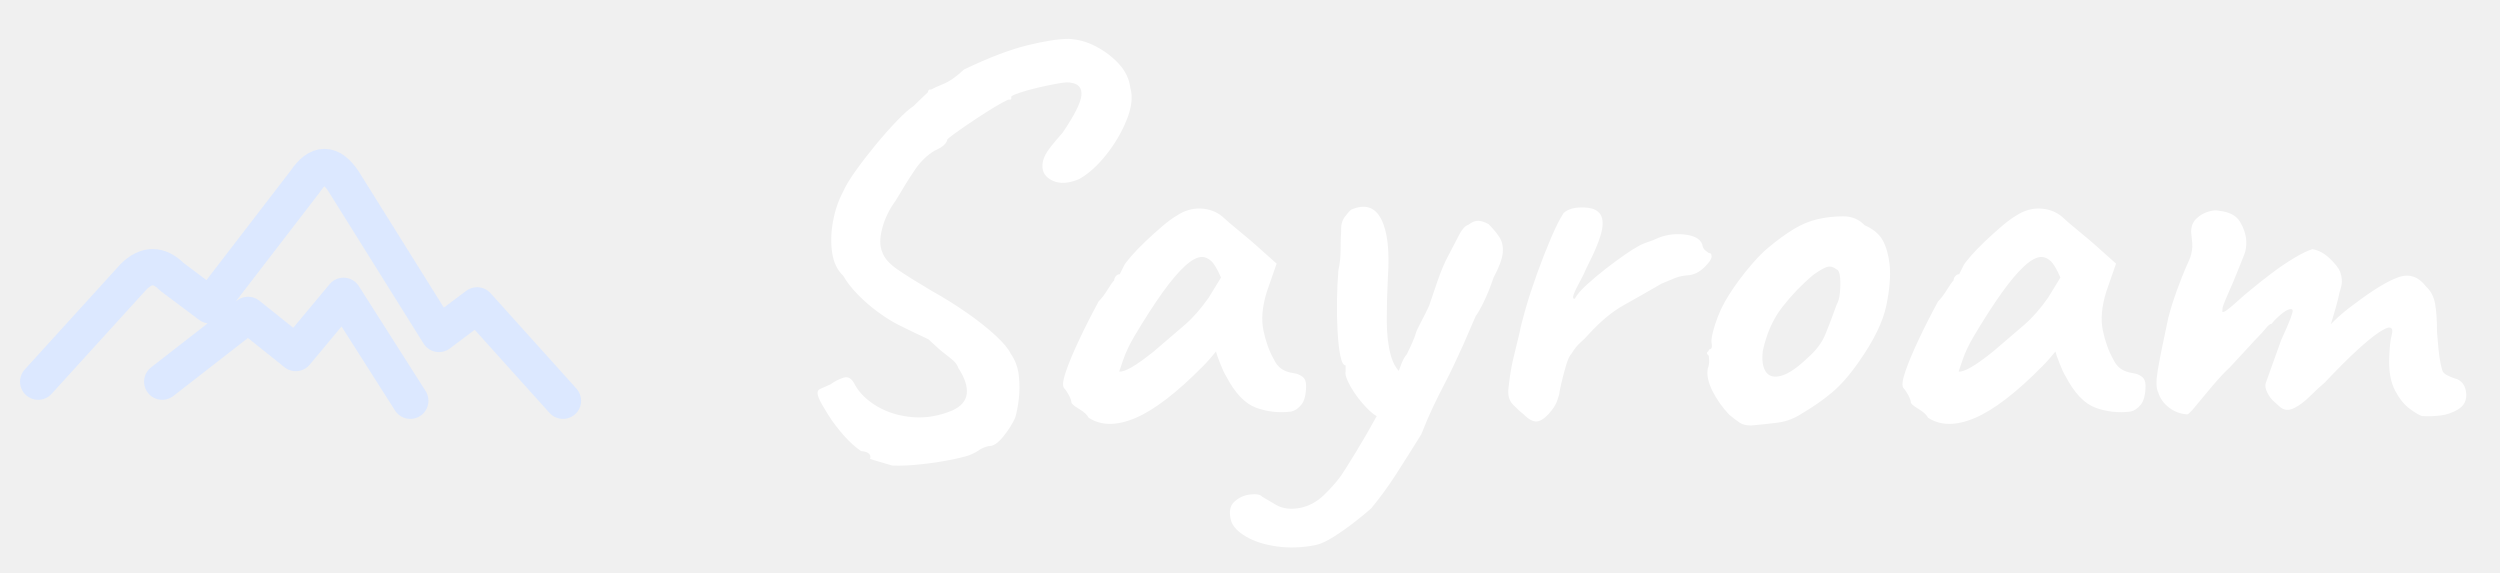
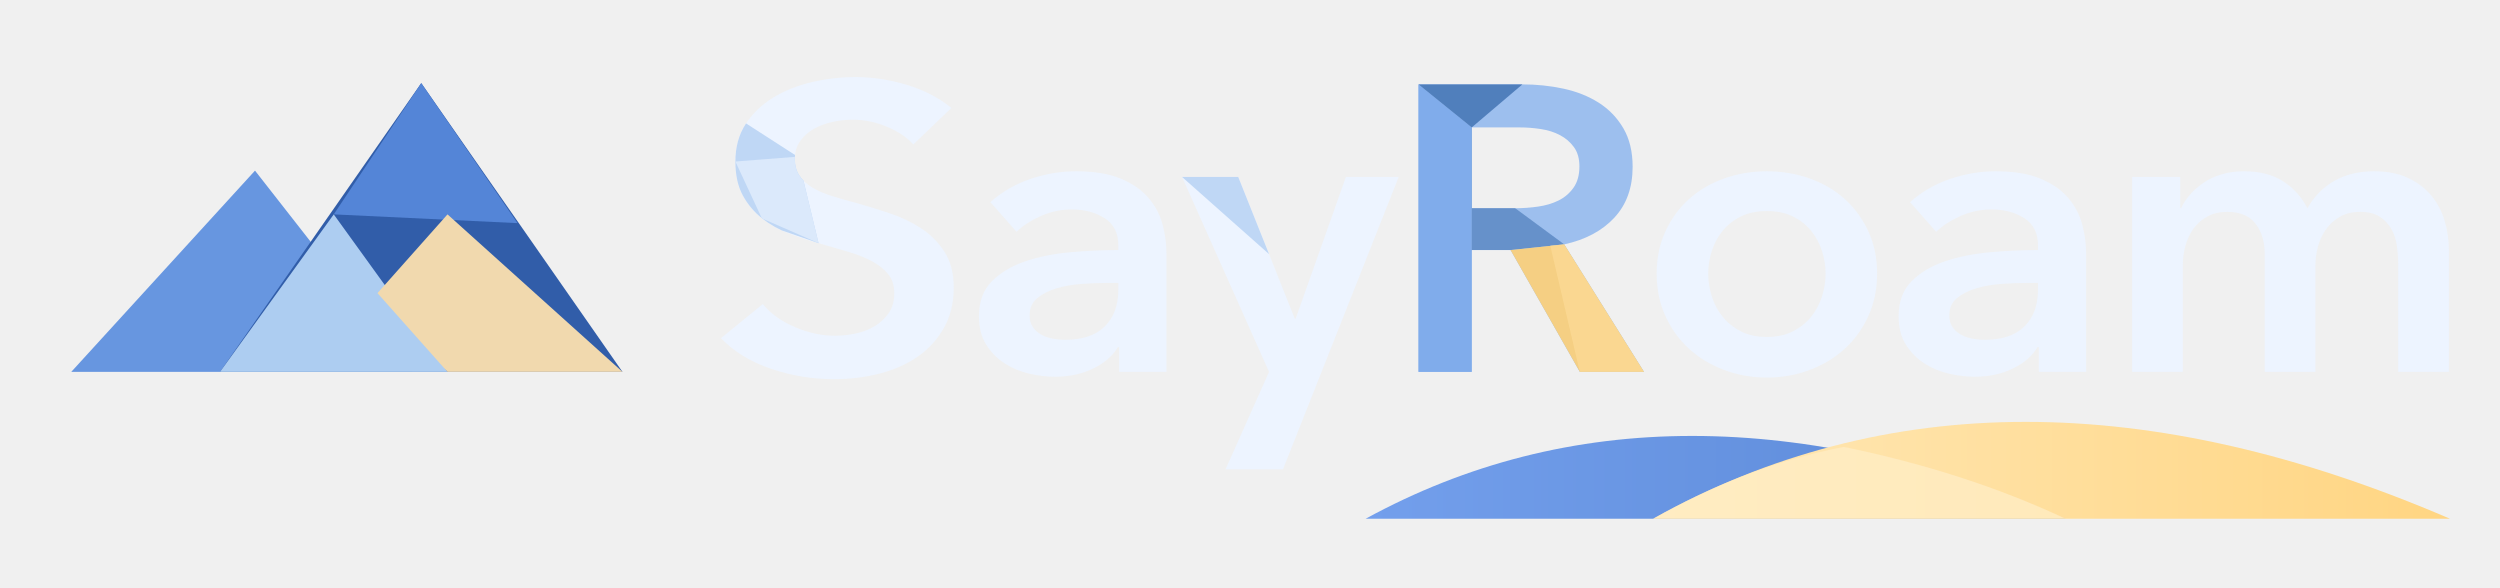
- <svg xmlns="http://www.w3.org/2000/svg" viewBox="0 0 262 60" role="img">
-   <g transform="translate(1 15)">
-     <path d="M3 25 13 14q2-2 4 0l4 3L31 4q2-3 4 0l10 16 4-3 9 10M16 25l9-7 5 4 5-6 7 11" fill="none" stroke="#dce8ff" stroke-width="3.8" stroke-linecap="round" stroke-linejoin="round" />
+ <svg xmlns="http://www.w3.org/2000/svg" viewBox="0 0 800 188">
+   <g transform="translate(20 21) scale(2.8)">
+     <path d="M1 35 22 12 40 35Z" fill="#6796e0" />
+     <path d="M18 35 41 2 64 35Z" fill="#315da9" />
+     <path d="m31 17 10-15 11 16Z" fill="#5485d7" />
+     <path d="m18 35 13-18 13 18Z" fill="#adcdf1" />
+     <path d="m36 26 8-9 20 18H44Z" fill="#f1d9ae" />
  </g>
-   <path d="M266 -65Q248 -60 237.0 -56.5Q226 -53 226 -53Q228 -48 224.5 -44.0Q221 -40 210 -39Q195 -29 179.0 -11.0Q163 7 151.0 26.0Q139 45 135 54Q128 69 136.0 72.5Q144 76 155 81Q166 89 178.5 93.0Q191 97 199 80Q212 57 239.5 41.0Q267 25 302.5 22.0Q338 19 374 34Q398 45 400.0 64.5Q402 84 385 110Q382 118 376.5 123.0Q371 128 360.5 136.0Q350 144 331 162Q316 169 303.5 175.0Q291 181 277 188Q261 196 241.0 210.5Q221 225 204.0 242.5Q187 260 178 276Q162 291 158.0 317.5Q154 344 159.5 374.0Q165 404 178 428Q184 442 200.0 464.5Q216 487 235.8 511.039Q255.6 535.079 274.3 554.539Q293 574 304 581Q312 589 321.0 597.5Q330 606 330 606Q331 611 333.5 611.0Q336 611 336 611Q341 614 358.0 621.0Q375 628 395 647Q462 679 509.0 690.5Q556 702 583 702Q608 701 632.0 688.5Q656 676 673.5 657.0Q691 638 694 614Q701 590 687.5 556.5Q674 523 650.5 493.5Q627 464 602 450Q574 438 554.5 447.0Q535 456 536 475Q536 483 541.5 494.0Q547 505 572 533Q604 580 606.0 600.0Q608 620 588 623Q582 625 565.0 622.0Q548 619 528.5 614.5Q509 610 494.5 605.0Q480 600 480 598Q480 598 480.0 595.0Q480 592 476 593Q474 593 462.542 586.714Q451.083 580.429 435.042 570.214Q419 560 403.5 549.5Q388 539 376.883 530.857Q365.767 522.714 365 521Q363 510 342 501Q322 489 307.0 467.0Q292 445 272 411Q255 388 248.0 361.5Q241 335 248 319Q253 303 275.5 287.5Q298 272 337 249Q371 230 401.0 209.0Q431 188 452.0 168.5Q473 149 479 136Q491 119 493.5 97.0Q496 75 493.5 54.5Q491 34 487 21Q480 5 465.5 -13.0Q451 -31 439 -30Q428 -33 422.5 -37.0Q417 -41 410 -44Q403 -48 377.0 -53.5Q351 -59 320.0 -62.5Q289 -66 266 -65ZM619 21Q615 29 601.5 37.0Q588 45 588 49Q588 53 583.5 61.5Q579 70 575 74Q570 80 578.0 103.5Q586 127 602.0 161.0Q618 195 637 230Q645 238 653.0 251.0Q661 264 665 268Q665 272 668.0 275.5Q671 279 675 279L683 295Q685 299 695.309 311.0Q705.617 323.0 720.809 337.5Q736 352 751.375 365.091Q766.75 378.182 777 384Q798 398 820.5 397.0Q843 396 859 383Q862 380 872.5 371.0Q883 362 896.5 351.0Q910 340 920 331L957 298L939.581 248.0Q927 208 933.25 178.0Q939.5 148.0 952 126Q957 115 965.5 109.0Q974 103 988 101Q996 100 1003.0 95.0Q1010 90 1010 79Q1010 55 1001.5 44.5Q993 34 983 32Q950 28 920.0 39.0Q890 50 866 96Q862 102 855.5 118.5Q849 135 848 140Q844 135 837.5 127.5Q831 120 825 114Q754 42 703.252 20.5Q652.504 -1.0 619 21ZM674 104Q681 103 696.0 111.5Q711 120 736 140Q770 169 792.0 188.0Q814 207 835 237L857 273Q847 296 839.0 303.0Q831 310 823 310Q810 310 792.0 293.5Q774 277 751.5 245.5Q729 214 701 167Q688 145 681.0 124.5Q674 104 674 104ZM1027 -208Q991 -215 958.0 -210.5Q925 -206 902.5 -193.0Q880 -180 875 -164Q869 -141 881.0 -130.0Q893 -119 909.5 -117.0Q926 -115 931 -121Q939 -126 956.5 -136.0Q974 -146 1000 -141Q1023 -136 1041.0 -119.0Q1059 -102 1073 -83Q1081 -71 1100.0 -40.0Q1119 -9 1139.5 28.5Q1160 66 1174 98Q1177 106 1181.0 117.0Q1185 128 1191 135Q1197 147 1201.5 157.5Q1206 168 1207 172Q1208 177 1216.0 192.0Q1224 207 1231 222Q1236 237 1246.0 266.0Q1256 295 1266 313Q1278 336 1285.5 350.5Q1293 365 1302 368Q1311 375 1319.0 375.0Q1327 375 1338 369Q1350 357 1357.5 345.5Q1365 334 1363.5 317.5Q1362 301 1347 273Q1339 249 1329.5 229.5Q1320 210 1315 204Q1310 192 1303.5 177.5Q1297 163 1292 151Q1274 111 1261.0 86.0Q1248 61 1238.0 40.0Q1228 19 1217 -9Q1194 -46 1172.5 -79.5Q1151 -113 1127 -142Q1117 -151 1098.5 -165.5Q1080 -180 1060.5 -192.5Q1041 -205 1027 -208ZM1152 18Q1137 20 1119.5 38.0Q1102 56 1090.5 76.0Q1079 96 1081 104Q1081 109 1081.0 112.0Q1081 115 1081 115Q1075 115 1071.5 132.5Q1068 150 1066.5 177.0Q1065 204 1065.5 233.0Q1066 262 1068 286Q1072 303 1072.0 323.5Q1072 344 1073 356Q1072 372 1079.5 382.0Q1087 392 1091 395Q1128 411 1145.0 378.0Q1162 345 1157 273Q1155 233 1155.0 196.5Q1155 160 1162.0 134.0Q1169 108 1186 97Q1193 93 1191.0 80.0Q1189 67 1182.0 52.5Q1175 38 1166.5 27.5Q1158 17 1152 18ZM1401 27Q1392 34 1381.5 45.0Q1371 56 1374 76Q1377 104 1382.0 125.5Q1387 147 1394 175Q1396 187 1404.287 216.0Q1412.574 245.0 1424.787 279.0Q1437 313 1450.0 343.5Q1463 374 1473 389Q1484 399 1505.5 399.0Q1527 399 1535 391Q1546 382 1542.0 359.5Q1538 337 1514 290Q1509 278 1501.5 264.5Q1494 251 1491.0 242.5Q1488 234 1493 235Q1499 246 1515.0 260.5Q1531 275 1549.0 289.0Q1567 303 1583.0 314.0Q1599 325 1605 328Q1613 333 1623.5 336.5Q1634 340 1638 342Q1661 353 1688.5 350.5Q1716 348 1722 333Q1723 325 1728.5 321.0Q1734 317 1734 317Q1738 317 1738.5 314.0Q1739 311 1739 311Q1739 304 1725.5 291.0Q1712 278 1696 277Q1683 276 1673.0 272.0Q1663 268 1649 262Q1611 240 1580.5 223.0Q1550 206 1518 171Q1511 163 1503.0 156.0Q1495 149 1487 136Q1482 131 1477.0 114.0Q1472 97 1468.5 81.5Q1465 66 1465 63Q1465 63 1462.0 53.5Q1459 44 1452 35Q1440 19 1428.5 15.0Q1417 11 1401 27ZM1810 7Q1797 7 1789.5 12.0Q1782 17 1771 26Q1752 46 1740.5 69.0Q1729 92 1732 109Q1735 117 1734.5 124.5Q1734 132 1734 132Q1729 137 1731.0 138.5Q1733 140 1735 144Q1741 144 1739 155Q1737 163 1745.5 189.5Q1754 216 1769 240Q1775 250 1787.0 266.5Q1799 283 1813.5 299.5Q1828 316 1840 326Q1865 347 1886.5 360.0Q1908 373 1930 378Q1952 383 1975.5 383.0Q1999 383 2014 367Q2037 357 2046.5 340.0Q2056 323 2059 296Q2062 266 2053.0 222.5Q2044 179 2004 122Q1979 86 1955.0 66.0Q1931 46 1902 29Q1881 15 1857.0 12.0Q1833 9 1810 7ZM1912 129Q1934 148 1943.5 171.0Q1953 194 1964 225Q1968 231 1969.5 245.0Q1971 259 1970.0 272.5Q1969 286 1963 288Q1954 295 1945.0 291.5Q1936 288 1922 278Q1892 253 1866.5 220.5Q1841 188 1831 141Q1828 116 1836.5 103.5Q1845 91 1864.5 96.5Q1884 102 1912 129ZM2128 21Q2124 29 2110.5 37.0Q2097 45 2097 49Q2097 53 2092.5 61.5Q2088 70 2084 74Q2079 80 2087.0 103.5Q2095 127 2111.0 161.0Q2127 195 2146 230Q2154 238 2162.0 251.0Q2170 264 2174 268Q2174 272 2177.0 275.5Q2180 279 2184 279L2192 295Q2194 299 2204.309 311.0Q2214.617 323.0 2229.809 337.5Q2245 352 2260.375 365.091Q2275.75 378.182 2286 384Q2307 398 2329.5 397.0Q2352 396 2368 383Q2371 380 2381.5 371.0Q2392 362 2405.5 351.0Q2419 340 2429 331L2466 298L2448.581 248.0Q2436 208 2442.25 178.0Q2448.5 148.0 2461 126Q2466 115 2474.5 109.0Q2483 103 2497 101Q2505 100 2512.0 95.0Q2519 90 2519 79Q2519 55 2510.5 44.5Q2502 34 2492 32Q2459 28 2429.0 39.0Q2399 50 2375 96Q2371 102 2364.5 118.5Q2358 135 2357 140Q2353 135 2346.5 127.5Q2340 120 2334 114Q2263 42 2212.252 20.5Q2161.504 -1.0 2128 21ZM2183 104Q2190 103 2205.0 111.5Q2220 120 2245 140Q2279 169 2301.0 188.0Q2323 207 2344 237L2366 273Q2356 296 2348.0 303.0Q2340 310 2332 310Q2319 310 2301.0 293.5Q2283 277 2260.5 245.5Q2238 214 2210 167Q2197 145 2190.0 124.5Q2183 104 2183 104ZM3016 24Q3009 26 2994.0 37.0Q2979 48 2967.5 70.0Q2956 92 2957 127Q2958 157 2961.5 169.5Q2965 182 2958 183Q2953 184 2938.0 174.0Q2923 164 2899.0 142.0Q2875 120 2841 84Q2829 74 2814.5 59.5Q2800 45 2785.5 38.0Q2771 31 2760 41L2750 50Q2743 56 2738.0 66.0Q2733 76 2735 83L2763 161Q2775 187 2779.5 199.0Q2784 211 2783.5 214.0Q2783 217 2778 216Q2772 215 2761.0 205.5Q2750 196 2746 190Q2742 190 2735.5 182.0Q2729 174 2723 168Q2717 162 2702.0 145.5Q2687 129 2670 111Q2657 99 2640.0 79.0Q2623 59 2610.0 43.0Q2597 27 2594 27Q2576 28 2561.5 39.0Q2547 50 2542 66Q2536 77 2541.0 106.5Q2546 136 2560 201Q2564 216 2567.5 227.0Q2571 238 2575.0 249.0Q2579 260 2584.5 274.0Q2590 288 2599 308Q2604 322 2603.0 334.5Q2602 347 2601 355Q2601 370 2610.5 379.0Q2620 388 2632.0 391.5Q2644 395 2651 393Q2679 390 2689.0 373.0Q2699 356 2700 340Q2701 325 2696.0 313.0Q2691 301 2688 293L2677 266Q2667 243 2662.5 232.5Q2658 222 2657.5 218.5Q2657 215 2657 212Q2658 209 2666.0 215.0Q2674 221 2685.5 231.5Q2697 242 2707 250Q2725 265 2745.5 280.5Q2766 296 2786.0 308.0Q2806 320 2819 324Q2836 321 2850.5 307.0Q2865 293 2869 283Q2874 268 2870.5 256.0Q2867 244 2865 234Q2864 230 2861.0 219.0Q2858 208 2855.0 198.5Q2852 189 2852 189Q2852 189 2858.0 195.0Q2864 201 2874.0 209.5Q2884 218 2894 225Q2944 263 2973.5 273.5Q3003 284 3024 256Q3036 245 3039.5 226.0Q3043 207 3043 175Q3044 162 3045.5 146.0Q3047 130 3049.5 118.0Q3052 106 3054 103Q3057 99 3065.0 95.5Q3073 92 3080 90Q3094 83 3095.5 64.5Q3097 46 3081 36Q3066 27 3049.5 25.0Q3033 23 3016 24Z" fill="#ffffff" transform="translate(78 45) scale(0.05829745 -0.05829745)" />
+   <g transform="translate(185)">
+     <g transform="translate(42 119) scale(0.1486554 -0.1299435)">
+       <defs>
+         <clipPath id="sayroam-logo-light-0">
+           <path d="M439 560Q419 586 382.5 603.5Q346 621 309 621Q287 621 265.0 615.5Q243 610 225.0 598.5Q207 587 195.5 568.5Q184 550 184 524Q184 500 194.0 483.0Q204 466 221.5 454.0Q239 442 264.0 433.0Q289 424 319 415Q353 404 389.5 390.0Q426 376 456.5 353.0Q487 330 506.5 295.0Q526 260 526 208Q526 151 505.0 108.5Q484 66 449.0 38.0Q414 10 367.0 -4.0Q320 -18 268 -18Q199 -18 133.0 7.5Q67 33 25 83L115 167Q141 131 184.5 110.0Q228 89 270 89Q292 89 315.0 94.5Q338 100 356.5 113.0Q375 126 386.5 145.5Q398 165 398 194Q398 222 385.0 240.5Q372 259 350.0 272.5Q328 286 298.0 296.0Q268 306 235 317Q203 327 171.0 341.0Q139 355 113.5 378.0Q88 401 72.0 434.5Q56 468 56 518Q56 572 78.5 611.0Q101 650 137.5 675.5Q174 701 220.5 713.5Q267 726 315 726Q369 726 424.5 707.0Q480 688 521 650Z" />
+         </clipPath>
+       </defs>
+       <path d="M439 560Q419 586 382.5 603.5Q346 621 309 621Q287 621 265.0 615.5Q243 610 225.0 598.5Q207 587 195.5 568.5Q184 550 184 524Q184 500 194.0 483.0Q204 466 221.5 454.0Q239 442 264.0 433.0Q289 424 319 415Q353 404 389.5 390.0Q426 376 456.5 353.0Q487 330 506.5 295.0Q526 260 526 208Q526 151 505.0 108.5Q484 66 449.0 38.0Q414 10 367.0 -4.0Q320 -18 268 -18Q199 -18 133.0 7.5Q67 33 25 83L115 167Q141 131 184.5 110.0Q228 89 270 89Q292 89 315.0 94.5Q338 100 356.5 113.0Q375 126 386.5 145.5Q398 165 398 194Q398 222 385.0 240.5Q372 259 350.0 272.5Q328 286 298.0 296.0Q268 306 235 317Q203 327 171.0 341.0Q139 355 113.5 378.0Q88 401 72.0 434.5Q56 468 56 518Q56 572 78.5 611.0Q101 650 137.5 675.5Q174 701 220.5 713.5Q267 726 315 726Q369 726 424.5 707.0Q480 688 521 650Z" fill="#edf4ff" />
+       <g clip-path="url(#sayroam-logo-light-0)">
+         <path d="M0 670 190 530 235 317 0 410Z" fill="#bfd7f5" />
+         <path d="m56 518 134 12 45-213-122 61Z" fill="#dbe9fb" />
+       </g>
+     </g>
+     <g transform="translate(123.1282 119) scale(0.1351412 -0.1299435)">
+       <path d="M370 61H367Q349 29 309.0 8.5Q269 -12 218 -12Q189 -12 157.5 -4.5Q126 3 99.5 20.5Q73 38 55.5 66.5Q38 95 38 137Q38 191 68.5 223.0Q99 255 147.0 272.0Q195 289 253.5 294.5Q312 300 368 300V312Q368 357 335.5 378.5Q303 400 258 400Q220 400 185.0 384.0Q150 368 127 345L65 418Q106 456 159.5 475.0Q213 494 268 494Q332 494 373.5 476.0Q415 458 439.0 429.0Q463 400 472.5 364.0Q482 328 482 292V0H370ZM368 219H341Q312 219 280.0 216.5Q248 214 221.0 205.5Q194 197 176.0 181.5Q158 166 158 139Q158 122 165.5 110.5Q173 99 185.0 92.0Q197 85 212.0 82.0Q227 79 242 79Q304 79 336.0 112.0Q368 145 368 202Z" fill="#edf4ff" />
+     </g>
+     <g transform="translate(193.2559 119) scale(0.1351412 -0.1299435)">
+       <defs>
+         <clipPath id="sayroam-logo-light-2">
+           <path d="M0 480H133L267 131H269L388 480H513L239-240H103L206 0Z" />
+         </clipPath>
+       </defs>
+       <path d="M0 480H133L267 131H269L388 480H513L239-240H103L206 0Z" fill="#edf4ff" />
+       <path d="M0 480H133L206 290Z" fill="#bfd7f5" />
+     </g>
+     <g transform="translate(258.3833 119) scale(0.1351412 -0.1299435)">
+       <defs>
+         <clipPath id="sayroam-logo-light-3">
+           <path d="M78 708H324Q374 708 421.0 697.5Q468 687 504.5 663.0Q541 639 563.0 600.0Q585 561 585 505Q585 428 541.5 379.5Q498 331 423 314L612 0H460L296 300H204V0H78ZM307 403Q334 403 361.0 407.0Q388 411 409.5 422.0Q431 433 445.0 453.5Q459 474 459 506Q459 535 446.0 553.5Q433 572 413.0 583.0Q393 594 367.5 598.0Q342 602 318 602H204V403Z" />
+         </clipPath>
+       </defs>
+       <path d="M78 708H324Q374 708 421.0 697.5Q468 687 504.5 663.0Q541 639 563.0 600.0Q585 561 585 505Q585 428 541.5 379.5Q498 331 423 314L612 0H460L296 300H204V0H78ZM307 403Q334 403 361.0 407.0Q388 411 409.5 422.0Q431 433 445.0 453.5Q459 474 459 506Q459 535 446.0 553.5Q433 572 413.0 583.0Q393 594 367.5 598.0Q342 602 318 602H204V403Z" fill="#9dbfee" />
+       <g clip-path="url(#sayroam-logo-light-3)">
+         <path d="M78 0h126v602L78 708Z" fill="#80aceb" />
+         <path d="M78 708h246L204 602Z" fill="#507fbc" />
+         <path d="m204 602 103-199 116-89-127-14H204Z" fill="#507fbc" opacity=".72" />
+         <path d="M296 300 460 0h152L423 314Z" fill="#f5cf83" />
+         <path d="M460 0h152L423 314l-33-3Z" fill="#ffdf9d" opacity=".55" />
+       </g>
+     </g>
+     <g transform="translate(339.1872 119) scale(0.1351412 -0.1299435)">
+       <path d="M44 242Q44 299 64.5 345.5Q85 392 120.0 425.0Q155 458 203.0 476.0Q251 494 305 494Q359 494 407.0 476.0Q455 458 490.0 425.0Q525 392 545.5 345.5Q566 299 566 242Q566 185 545.5 138.0Q525 91 490.0 57.5Q455 24 407.0 5.0Q359 -14 305 -14Q251 -14 203.0 5.0Q155 24 120.0 57.5Q85 91 64.5 138.0Q44 185 44 242ZM166 242Q166 214 174.5 186.0Q183 158 200.0 136.0Q217 114 243.0 100.0Q269 86 305 86Q341 86 367.0 100.0Q393 114 410.0 136.0Q427 158 435.5 186.0Q444 214 444 242Q444 270 435.5 297.5Q427 325 410.0 347.0Q393 369 367.0 382.5Q341 396 305 396Q269 396 243.0 382.5Q217 369 200.0 347.0Q183 325 174.5 297.5Q166 270 166 242Z" fill="#edf4ff" />
+     </g>
+     <g transform="translate(417.4233 119) scale(0.1351412 -0.1299435)">
+       <path d="M370 61H367Q349 29 309.0 8.5Q269 -12 218 -12Q189 -12 157.5 -4.5Q126 3 99.5 20.5Q73 38 55.5 66.5Q38 95 38 137Q38 191 68.5 223.0Q99 255 147.0 272.0Q195 289 253.5 294.5Q312 300 368 300V312Q368 357 335.5 378.5Q303 400 258 400Q220 400 185.0 384.0Q150 368 127 345L65 418Q106 456 159.5 475.0Q213 494 268 494Q332 494 373.5 476.0Q415 458 439.0 429.0Q463 400 472.5 364.0Q482 328 482 292V0H370ZM368 219H341Q312 219 280.0 216.5Q248 214 221.0 205.5Q194 197 176.0 181.5Q158 166 158 139Q158 122 165.5 110.5Q173 99 185.0 92.0Q197 85 212.0 82.0Q227 79 242 79Q304 79 336.0 112.0Q368 145 368 202Z" fill="#edf4ff" />
+     </g>
+     <g transform="translate(487.551 119) scale(0.1351412 -0.1299435)">
+       <path d="M645 494Q692 494 725.5 477.5Q759 461 780.5 434.0Q802 407 812.0 372.0Q822 337 822 300V0H702V266Q702 287 699.0 310.0Q696 333 686.0 351.5Q676 370 658.5 382.0Q641 394 612 394Q584 394 564.0 382.0Q544 370 531.0 351.0Q518 332 512.0 308.5Q506 285 506 262V0H386V290Q386 335 364.5 364.5Q343 394 297 394Q270 394 250.0 382.5Q230 371 217.5 353.0Q205 335 198.5 311.5Q192 288 192 264V0H72V480H186V403H188Q196 421 209.5 437.0Q223 453 241.5 466.0Q260 479 284.0 486.5Q308 494 337 494Q393 494 430.0 469.0Q467 444 487 403Q511 447 551.0 470.5Q591 494 645 494Z" fill="#edf4ff" />
+     </g>
+   </g>
+   <defs>
+     <linearGradient id="sayroam-logo-light-blue" x1="0" x2="1">
+       <stop stop-color="#739fec" />
+       <stop offset="1" stop-color="#5a88d6" />
+     </linearGradient>
+     <linearGradient id="sayroam-logo-light-sand" x1="0" x2="1">
+       <stop stop-color="#ffe8b7" />
+       <stop offset="1" stop-color="#ffd582" />
+     </linearGradient>
+   </defs>
+   <path d="M437 166q97-53 224 0Z" fill="url(#sayroam-logo-light-blue)" />
+   <path d="M529 166q111-62 255 0Z" fill="url(#sayroam-logo-light-sand)" />
+   <path d="M529 166q30-17 61-23 39 8 71 23Z" fill="#ffedc5" opacity=".75" />
</svg>
